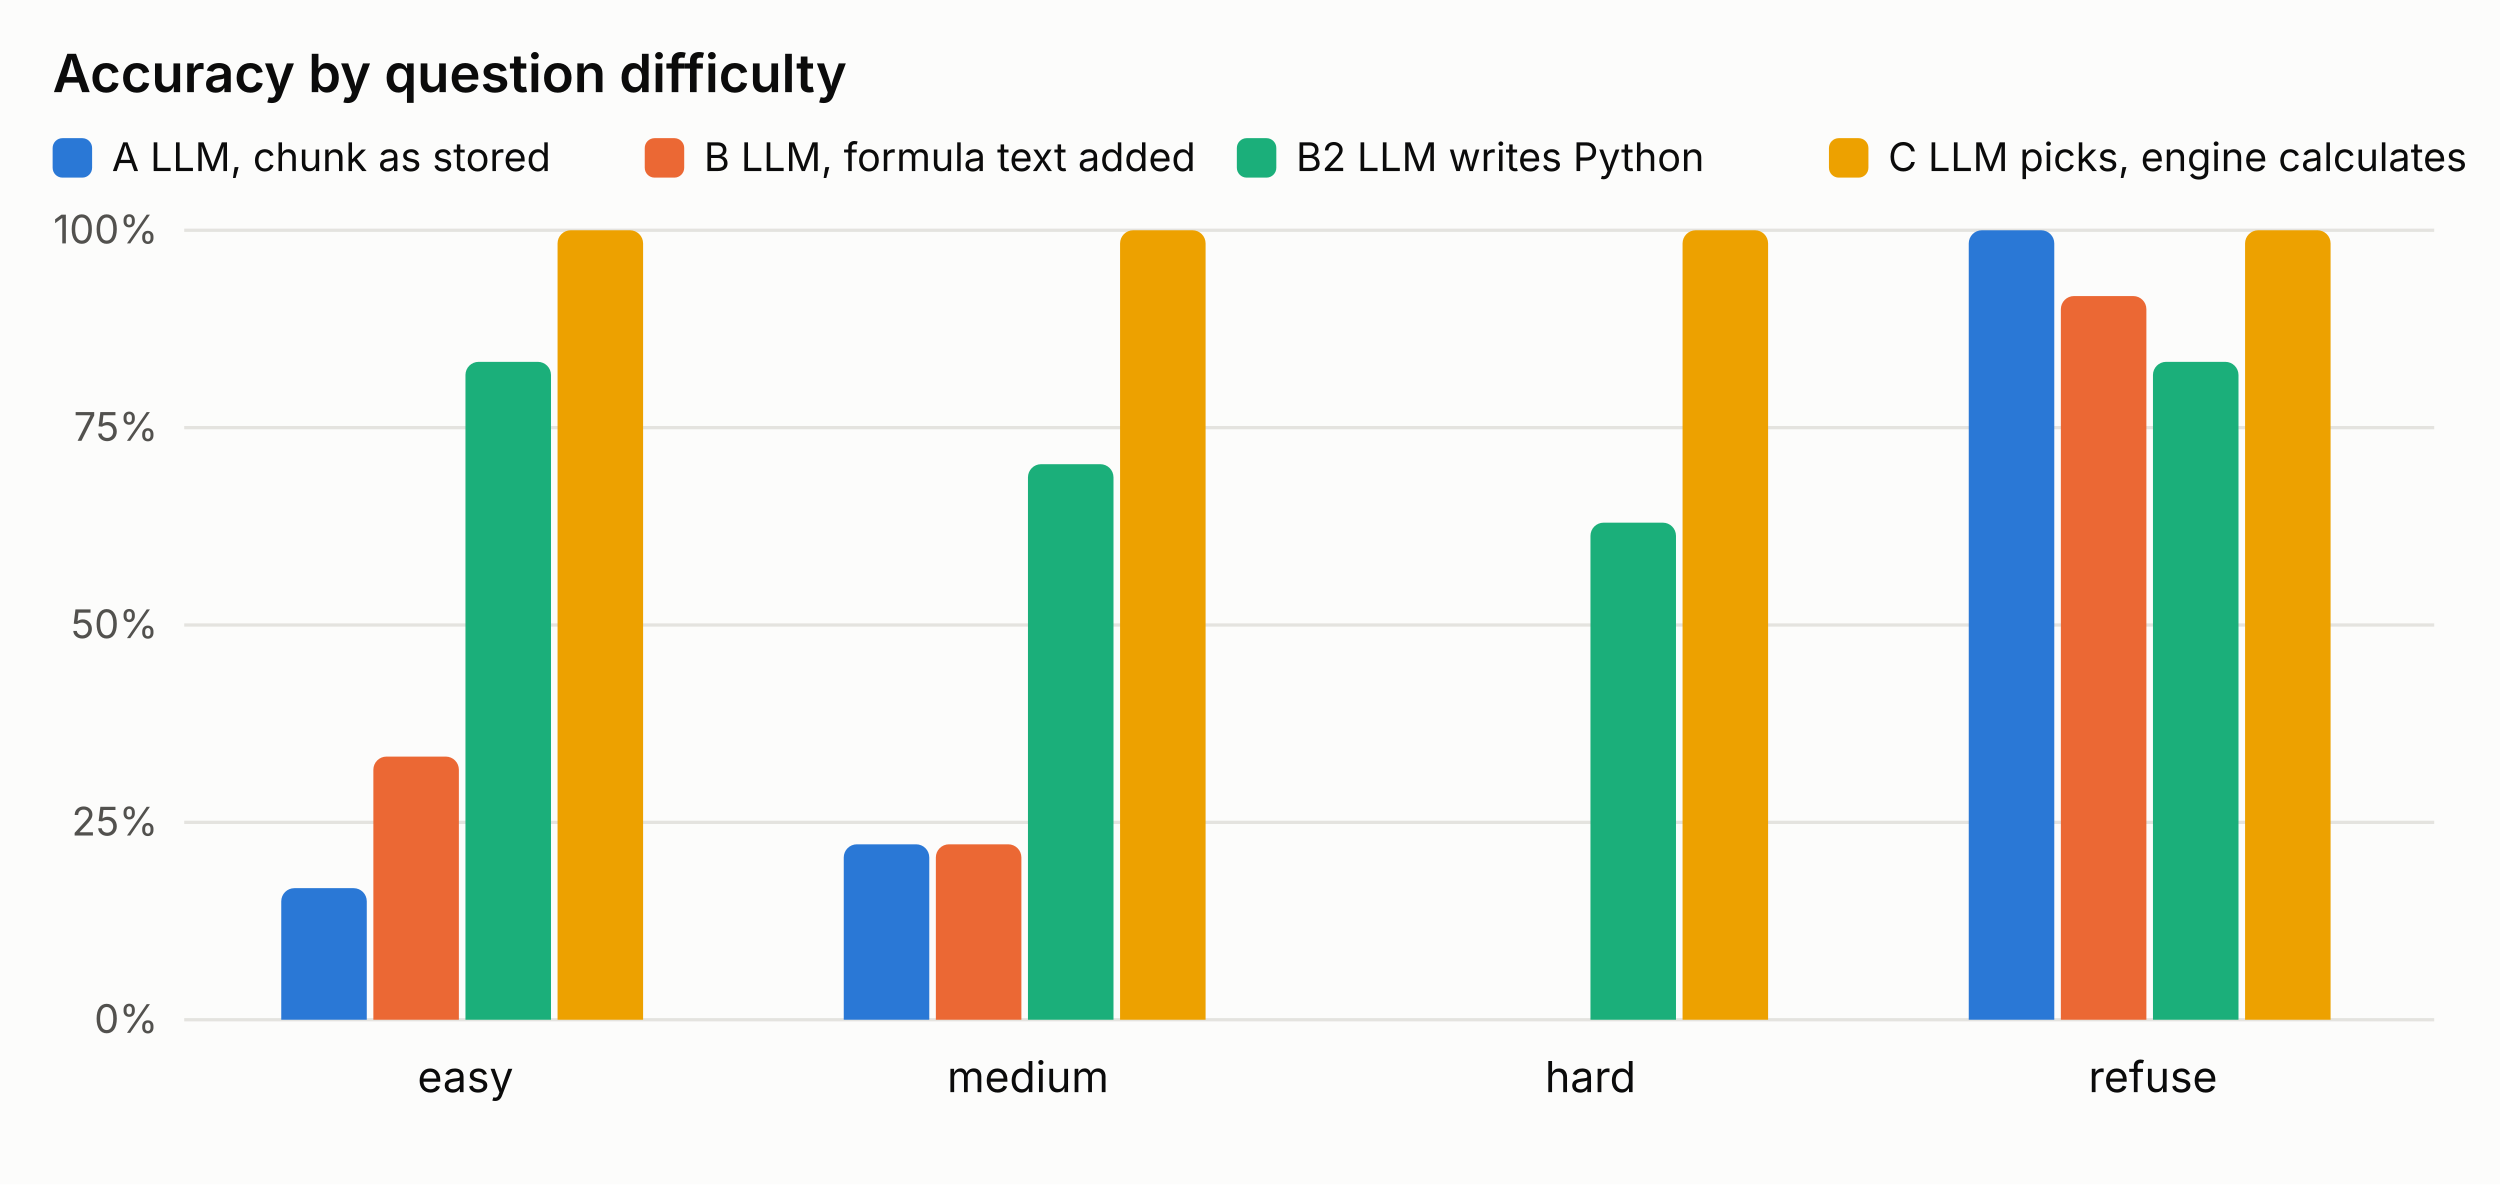
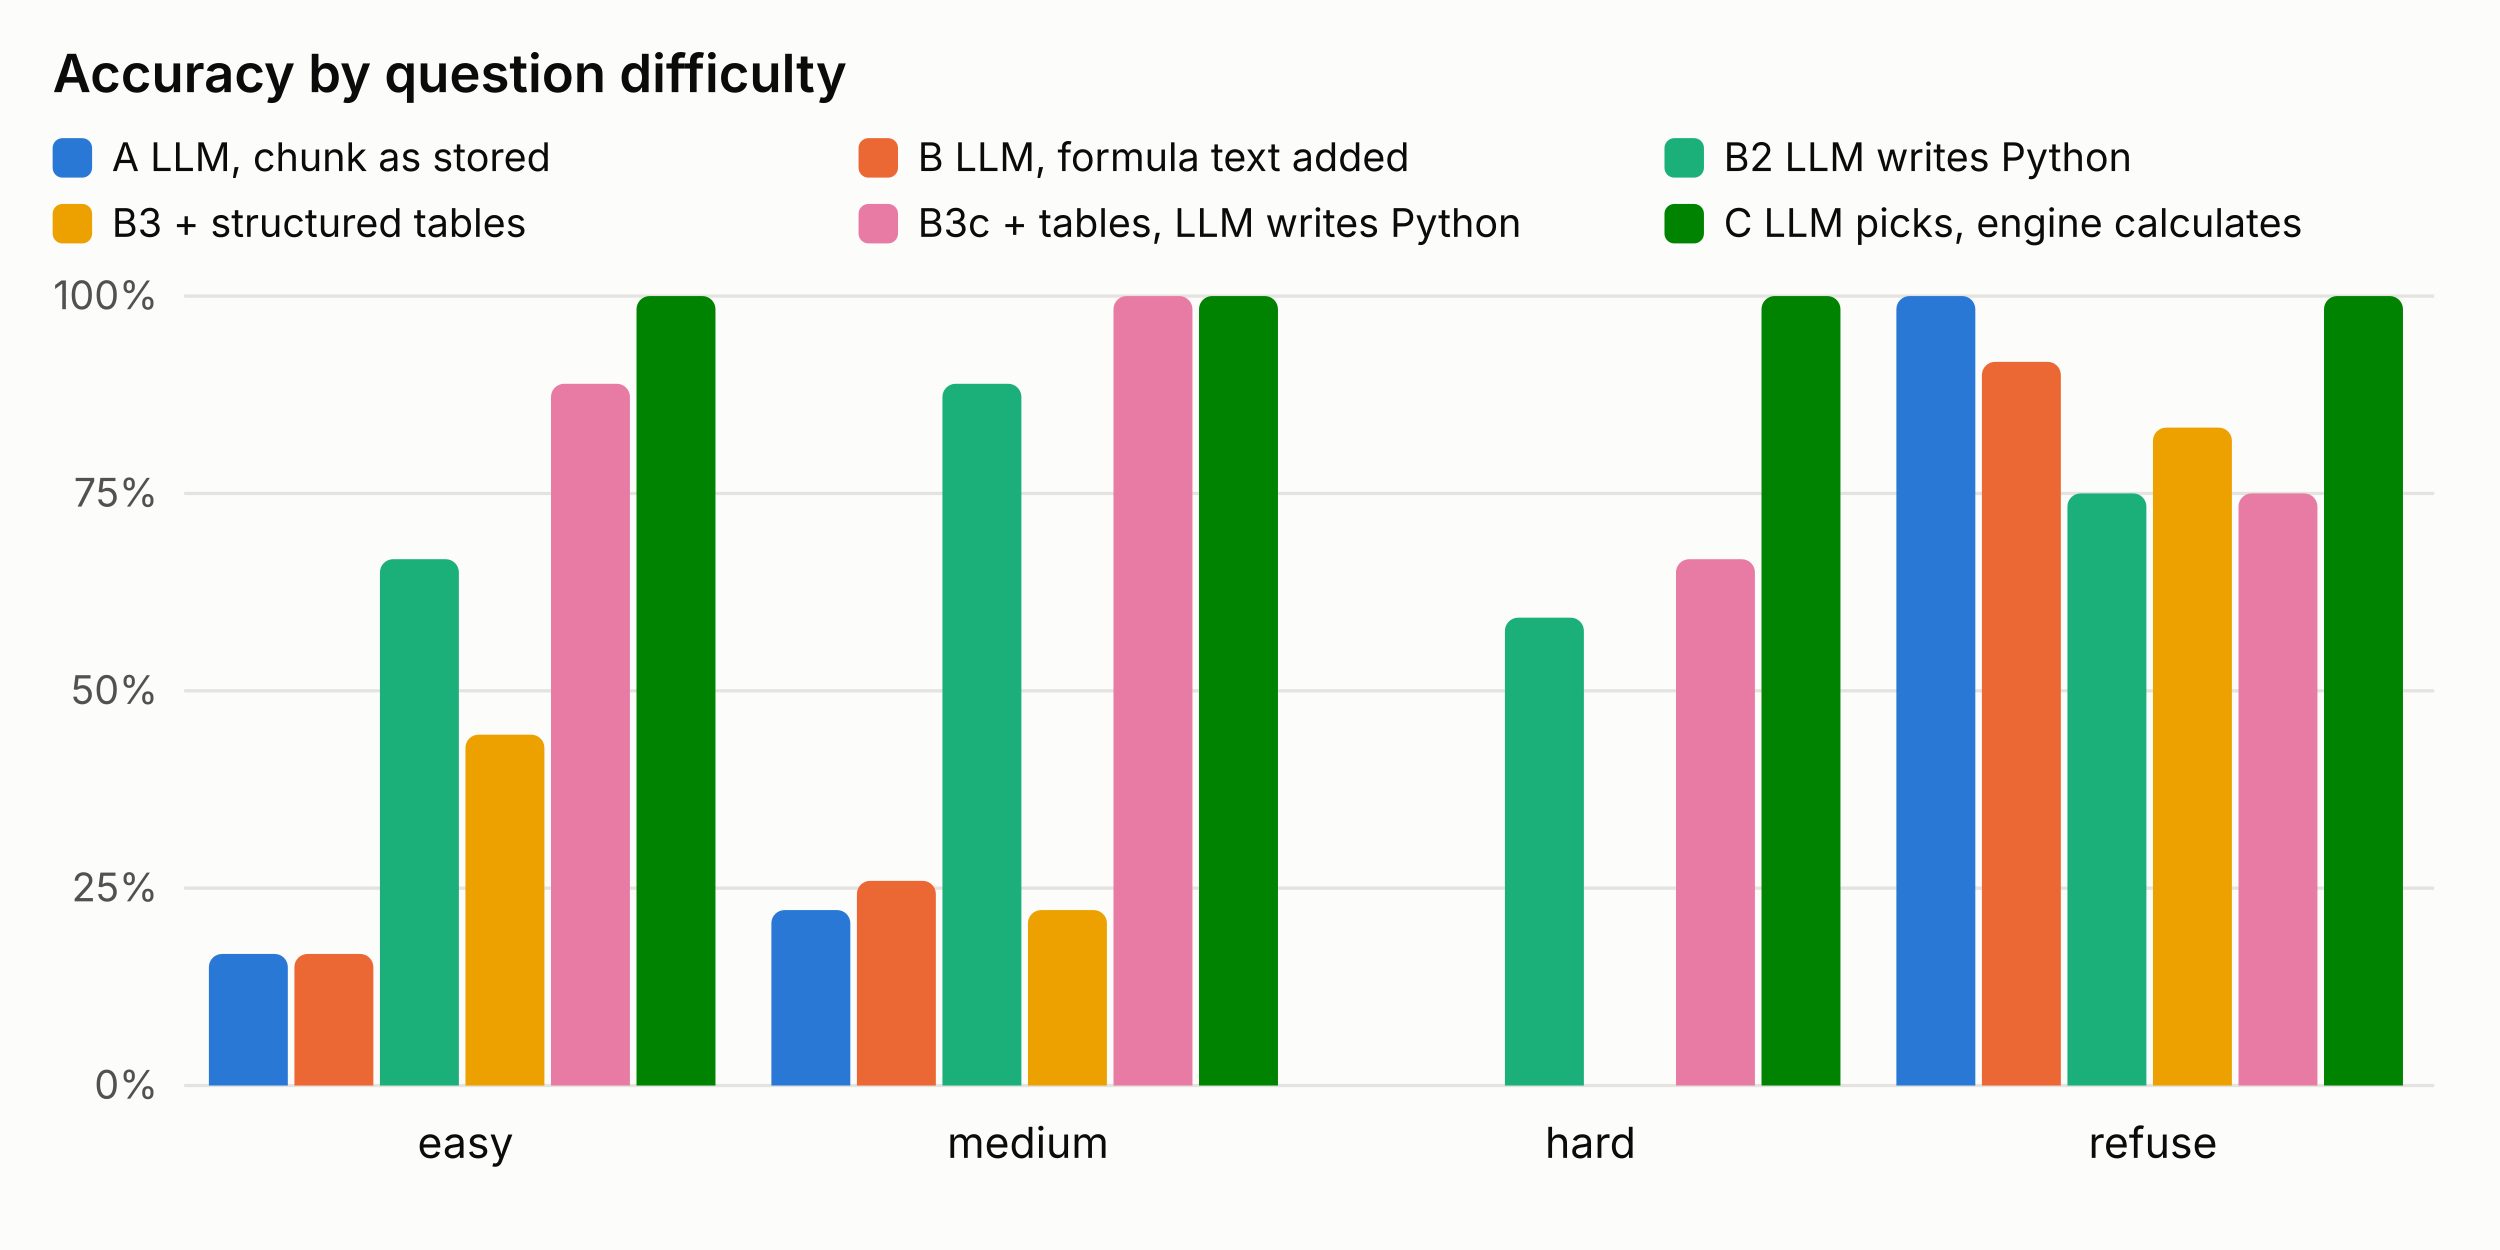
- <svg xmlns="http://www.w3.org/2000/svg" viewBox="0 0 760 360" width="760" height="360" font-family="system-ui, -apple-system, Segoe UI, Malgun Gothic, sans-serif">
+ <svg xmlns="http://www.w3.org/2000/svg" viewBox="0 0 760 380" width="760" height="380" font-family="system-ui, -apple-system, Segoe UI, Malgun Gothic, sans-serif">
  <rect width="100%" height="100%" fill="#fcfcfb" />
  <text x="16" y="28" font-size="16" font-weight="600" fill="#0b0b0b">Accuracy by question difficulty</text>
  <rect x="16" y="42" width="12" height="12" rx="3" fill="#2a78d6" />
  <text x="34" y="52" font-size="12" fill="#0b0b0b">A  LLM, chunk as stored</text>
-   <rect x="196" y="42" width="12" height="12" rx="3" fill="#eb6834" />
-   <text x="214" y="52" font-size="12" fill="#0b0b0b">B  LLM, formula text added</text>
-   <rect x="376" y="42" width="12" height="12" rx="3" fill="#1baf7a" />
-   <text x="394" y="52" font-size="12" fill="#0b0b0b">B2 LLM writes Python</text>
-   <rect x="556" y="42" width="12" height="12" rx="3" fill="#eda100" />
-   <text x="574" y="52" font-size="12" fill="#0b0b0b">C  LLM picks, engine calculates</text>
-   <line x1="56" y1="310.0" x2="740" y2="310.0" stroke="#e4e3df" stroke-width="1" />
-   <text x="48" y="314.0" font-size="12" fill="#52514e" text-anchor="end">0%</text>
-   <line x1="56" y1="250.0" x2="740" y2="250.0" stroke="#e4e3df" stroke-width="1" />
-   <text x="48" y="254.0" font-size="12" fill="#52514e" text-anchor="end">25%</text>
-   <line x1="56" y1="190.0" x2="740" y2="190.0" stroke="#e4e3df" stroke-width="1" />
-   <text x="48" y="194.0" font-size="12" fill="#52514e" text-anchor="end">50%</text>
-   <line x1="56" y1="130.0" x2="740" y2="130.0" stroke="#e4e3df" stroke-width="1" />
-   <text x="48" y="134.0" font-size="12" fill="#52514e" text-anchor="end">75%</text>
-   <line x1="56" y1="70.0" x2="740" y2="70.0" stroke="#e4e3df" stroke-width="1" />
-   <text x="48" y="74.0" font-size="12" fill="#52514e" text-anchor="end">100%</text>
-   <path d="M85.5,310 v-36 a4,4 0 0 1 4,-4 h18 a4,4 0 0 1 4,4 v36 z" fill="#2a78d6" />
-   <path d="M113.5,310 v-76 a4,4 0 0 1 4,-4 h18 a4,4 0 0 1 4,4 v76 z" fill="#eb6834" />
-   <path d="M141.5,310 v-196.0 a4,4 0 0 1 4,-4 h18 a4,4 0 0 1 4,4 v196.0 z" fill="#1baf7a" />
-   <path d="M169.5,310 v-236.0 a4,4 0 0 1 4,-4 h18 a4,4 0 0 1 4,4 v236.0 z" fill="#eda100" />
-   <text x="141.5" y="332" font-size="13" fill="#0b0b0b" text-anchor="middle">easy</text>
-   <path d="M256.5,310 v-49.333 a4,4 0 0 1 4,-4 h18 a4,4 0 0 1 4,4 v49.333 z" fill="#2a78d6" />
-   <path d="M284.5,310 v-49.333 a4,4 0 0 1 4,-4 h18 a4,4 0 0 1 4,4 v49.333 z" fill="#eb6834" />
-   <path d="M312.5,310 v-164.889 a4,4 0 0 1 4,-4 h18 a4,4 0 0 1 4,4 v164.889 z" fill="#1baf7a" />
-   <path d="M340.5,310 v-236.0 a4,4 0 0 1 4,-4 h18 a4,4 0 0 1 4,4 v236.0 z" fill="#eda100" />
-   <text x="312.5" y="332" font-size="13" fill="#0b0b0b" text-anchor="middle">medium</text>
-   <path d="M427.5,310 v--2 a4,4 0 0 1 4,-4 h18 a4,4 0 0 1 4,4 v-2 z" fill="#2a78d6" />
-   <path d="M455.5,310 v--2 a4,4 0 0 1 4,-4 h18 a4,4 0 0 1 4,4 v-2 z" fill="#eb6834" />
-   <path d="M483.5,310 v-147.111 a4,4 0 0 1 4,-4 h18 a4,4 0 0 1 4,4 v147.111 z" fill="#1baf7a" />
-   <path d="M511.5,310 v-236.0 a4,4 0 0 1 4,-4 h18 a4,4 0 0 1 4,4 v236.0 z" fill="#eda100" />
-   <text x="483.5" y="332" font-size="13" fill="#0b0b0b" text-anchor="middle">hard</text>
-   <path d="M598.5,310 v-236.0 a4,4 0 0 1 4,-4 h18 a4,4 0 0 1 4,4 v236.0 z" fill="#2a78d6" />
-   <path d="M626.5,310 v-216.0 a4,4 0 0 1 4,-4 h18 a4,4 0 0 1 4,4 v216.0 z" fill="#eb6834" />
-   <path d="M654.5,310 v-196.0 a4,4 0 0 1 4,-4 h18 a4,4 0 0 1 4,4 v196.0 z" fill="#1baf7a" />
-   <path d="M682.5,310 v-236.0 a4,4 0 0 1 4,-4 h18 a4,4 0 0 1 4,4 v236.0 z" fill="#eda100" />
-   <text x="654.5" y="332" font-size="13" fill="#0b0b0b" text-anchor="middle">refuse</text>
+   <rect x="261" y="42" width="12" height="12" rx="3" fill="#eb6834" />
+   <text x="279" y="52" font-size="12" fill="#0b0b0b">B  LLM, formula text added</text>
+   <rect x="506" y="42" width="12" height="12" rx="3" fill="#1baf7a" />
+   <text x="524" y="52" font-size="12" fill="#0b0b0b">B2 LLM writes Python</text>
+   <rect x="16" y="62" width="12" height="12" rx="3" fill="#eda100" />
+   <text x="34" y="72" font-size="12" fill="#0b0b0b">B3 + structured tables</text>
+   <rect x="261" y="62" width="12" height="12" rx="3" fill="#e87ba4" />
+   <text x="279" y="72" font-size="12" fill="#0b0b0b">B3c + tables, LLM writes Python</text>
+   <rect x="506" y="62" width="12" height="12" rx="3" fill="#008300" />
+   <text x="524" y="72" font-size="12" fill="#0b0b0b">C  LLM picks, engine calculates</text>
+   <line x1="56" y1="330.0" x2="740" y2="330.0" stroke="#e4e3df" stroke-width="1" />
+   <text x="48" y="334.0" font-size="12" fill="#52514e" text-anchor="end">0%</text>
+   <line x1="56" y1="270.0" x2="740" y2="270.0" stroke="#e4e3df" stroke-width="1" />
+   <text x="48" y="274.0" font-size="12" fill="#52514e" text-anchor="end">25%</text>
+   <line x1="56" y1="210.0" x2="740" y2="210.0" stroke="#e4e3df" stroke-width="1" />
+   <text x="48" y="214.0" font-size="12" fill="#52514e" text-anchor="end">50%</text>
+   <line x1="56" y1="150.0" x2="740" y2="150.0" stroke="#e4e3df" stroke-width="1" />
+   <text x="48" y="154.0" font-size="12" fill="#52514e" text-anchor="end">75%</text>
+   <line x1="56" y1="90.0" x2="740" y2="90.0" stroke="#e4e3df" stroke-width="1" />
+   <text x="48" y="94.0" font-size="12" fill="#52514e" text-anchor="end">100%</text>
+   <path d="M63.5,330 v-36 a4,4 0 0 1 4,-4 h16 a4,4 0 0 1 4,4 v36 z" fill="#2a78d6" />
+   <path d="M89.5,330 v-36 a4,4 0 0 1 4,-4 h16 a4,4 0 0 1 4,4 v36 z" fill="#eb6834" />
+   <path d="M115.5,330 v-156 a4,4 0 0 1 4,-4 h16 a4,4 0 0 1 4,4 v156 z" fill="#1baf7a" />
+   <path d="M141.5,330 v-102.667 a4,4 0 0 1 4,-4 h16 a4,4 0 0 1 4,4 v102.667 z" fill="#eda100" />
+   <path d="M167.5,330 v-209.333 a4,4 0 0 1 4,-4 h16 a4,4 0 0 1 4,4 v209.333 z" fill="#e87ba4" />
+   <path d="M193.5,330 v-236.0 a4,4 0 0 1 4,-4 h16 a4,4 0 0 1 4,4 v236.0 z" fill="#008300" />
+   <text x="141.5" y="352" font-size="13" fill="#0b0b0b" text-anchor="middle">easy</text>
+   <path d="M234.5,330 v-49.333 a4,4 0 0 1 4,-4 h16 a4,4 0 0 1 4,4 v49.333 z" fill="#2a78d6" />
+   <path d="M260.5,330 v-58.222 a4,4 0 0 1 4,-4 h16 a4,4 0 0 1 4,4 v58.222 z" fill="#eb6834" />
+   <path d="M286.5,330 v-209.333 a4,4 0 0 1 4,-4 h16 a4,4 0 0 1 4,4 v209.333 z" fill="#1baf7a" />
+   <path d="M312.5,330 v-49.333 a4,4 0 0 1 4,-4 h16 a4,4 0 0 1 4,4 v49.333 z" fill="#eda100" />
+   <path d="M338.5,330 v-236.0 a4,4 0 0 1 4,-4 h16 a4,4 0 0 1 4,4 v236.0 z" fill="#e87ba4" />
+   <path d="M364.5,330 v-236.0 a4,4 0 0 1 4,-4 h16 a4,4 0 0 1 4,4 v236.0 z" fill="#008300" />
+   <text x="312.5" y="352" font-size="13" fill="#0b0b0b" text-anchor="middle">medium</text>
+   <path d="M405.5,330 v--2 a4,4 0 0 1 4,-4 h16 a4,4 0 0 1 4,4 v-2 z" fill="#2a78d6" />
+   <path d="M431.5,330 v--2 a4,4 0 0 1 4,-4 h16 a4,4 0 0 1 4,4 v-2 z" fill="#eb6834" />
+   <path d="M457.5,330 v-138.222 a4,4 0 0 1 4,-4 h16 a4,4 0 0 1 4,4 v138.222 z" fill="#1baf7a" />
+   <path d="M483.5,330 v--2 a4,4 0 0 1 4,-4 h16 a4,4 0 0 1 4,4 v-2 z" fill="#eda100" />
+   <path d="M509.5,330 v-156 a4,4 0 0 1 4,-4 h16 a4,4 0 0 1 4,4 v156 z" fill="#e87ba4" />
+   <path d="M535.5,330 v-236.0 a4,4 0 0 1 4,-4 h16 a4,4 0 0 1 4,4 v236.0 z" fill="#008300" />
+   <text x="483.5" y="352" font-size="13" fill="#0b0b0b" text-anchor="middle">hard</text>
+   <path d="M576.5,330 v-236.0 a4,4 0 0 1 4,-4 h16 a4,4 0 0 1 4,4 v236.0 z" fill="#2a78d6" />
+   <path d="M602.5,330 v-216.0 a4,4 0 0 1 4,-4 h16 a4,4 0 0 1 4,4 v216.0 z" fill="#eb6834" />
+   <path d="M628.5,330 v-176.0 a4,4 0 0 1 4,-4 h16 a4,4 0 0 1 4,4 v176.0 z" fill="#1baf7a" />
+   <path d="M654.5,330 v-196.0 a4,4 0 0 1 4,-4 h16 a4,4 0 0 1 4,4 v196.0 z" fill="#eda100" />
+   <path d="M680.5,330 v-176.0 a4,4 0 0 1 4,-4 h16 a4,4 0 0 1 4,4 v176.0 z" fill="#e87ba4" />
+   <path d="M706.5,330 v-236.0 a4,4 0 0 1 4,-4 h16 a4,4 0 0 1 4,4 v236.0 z" fill="#008300" />
+   <text x="654.5" y="352" font-size="13" fill="#0b0b0b" text-anchor="middle">refuse</text>
</svg>
